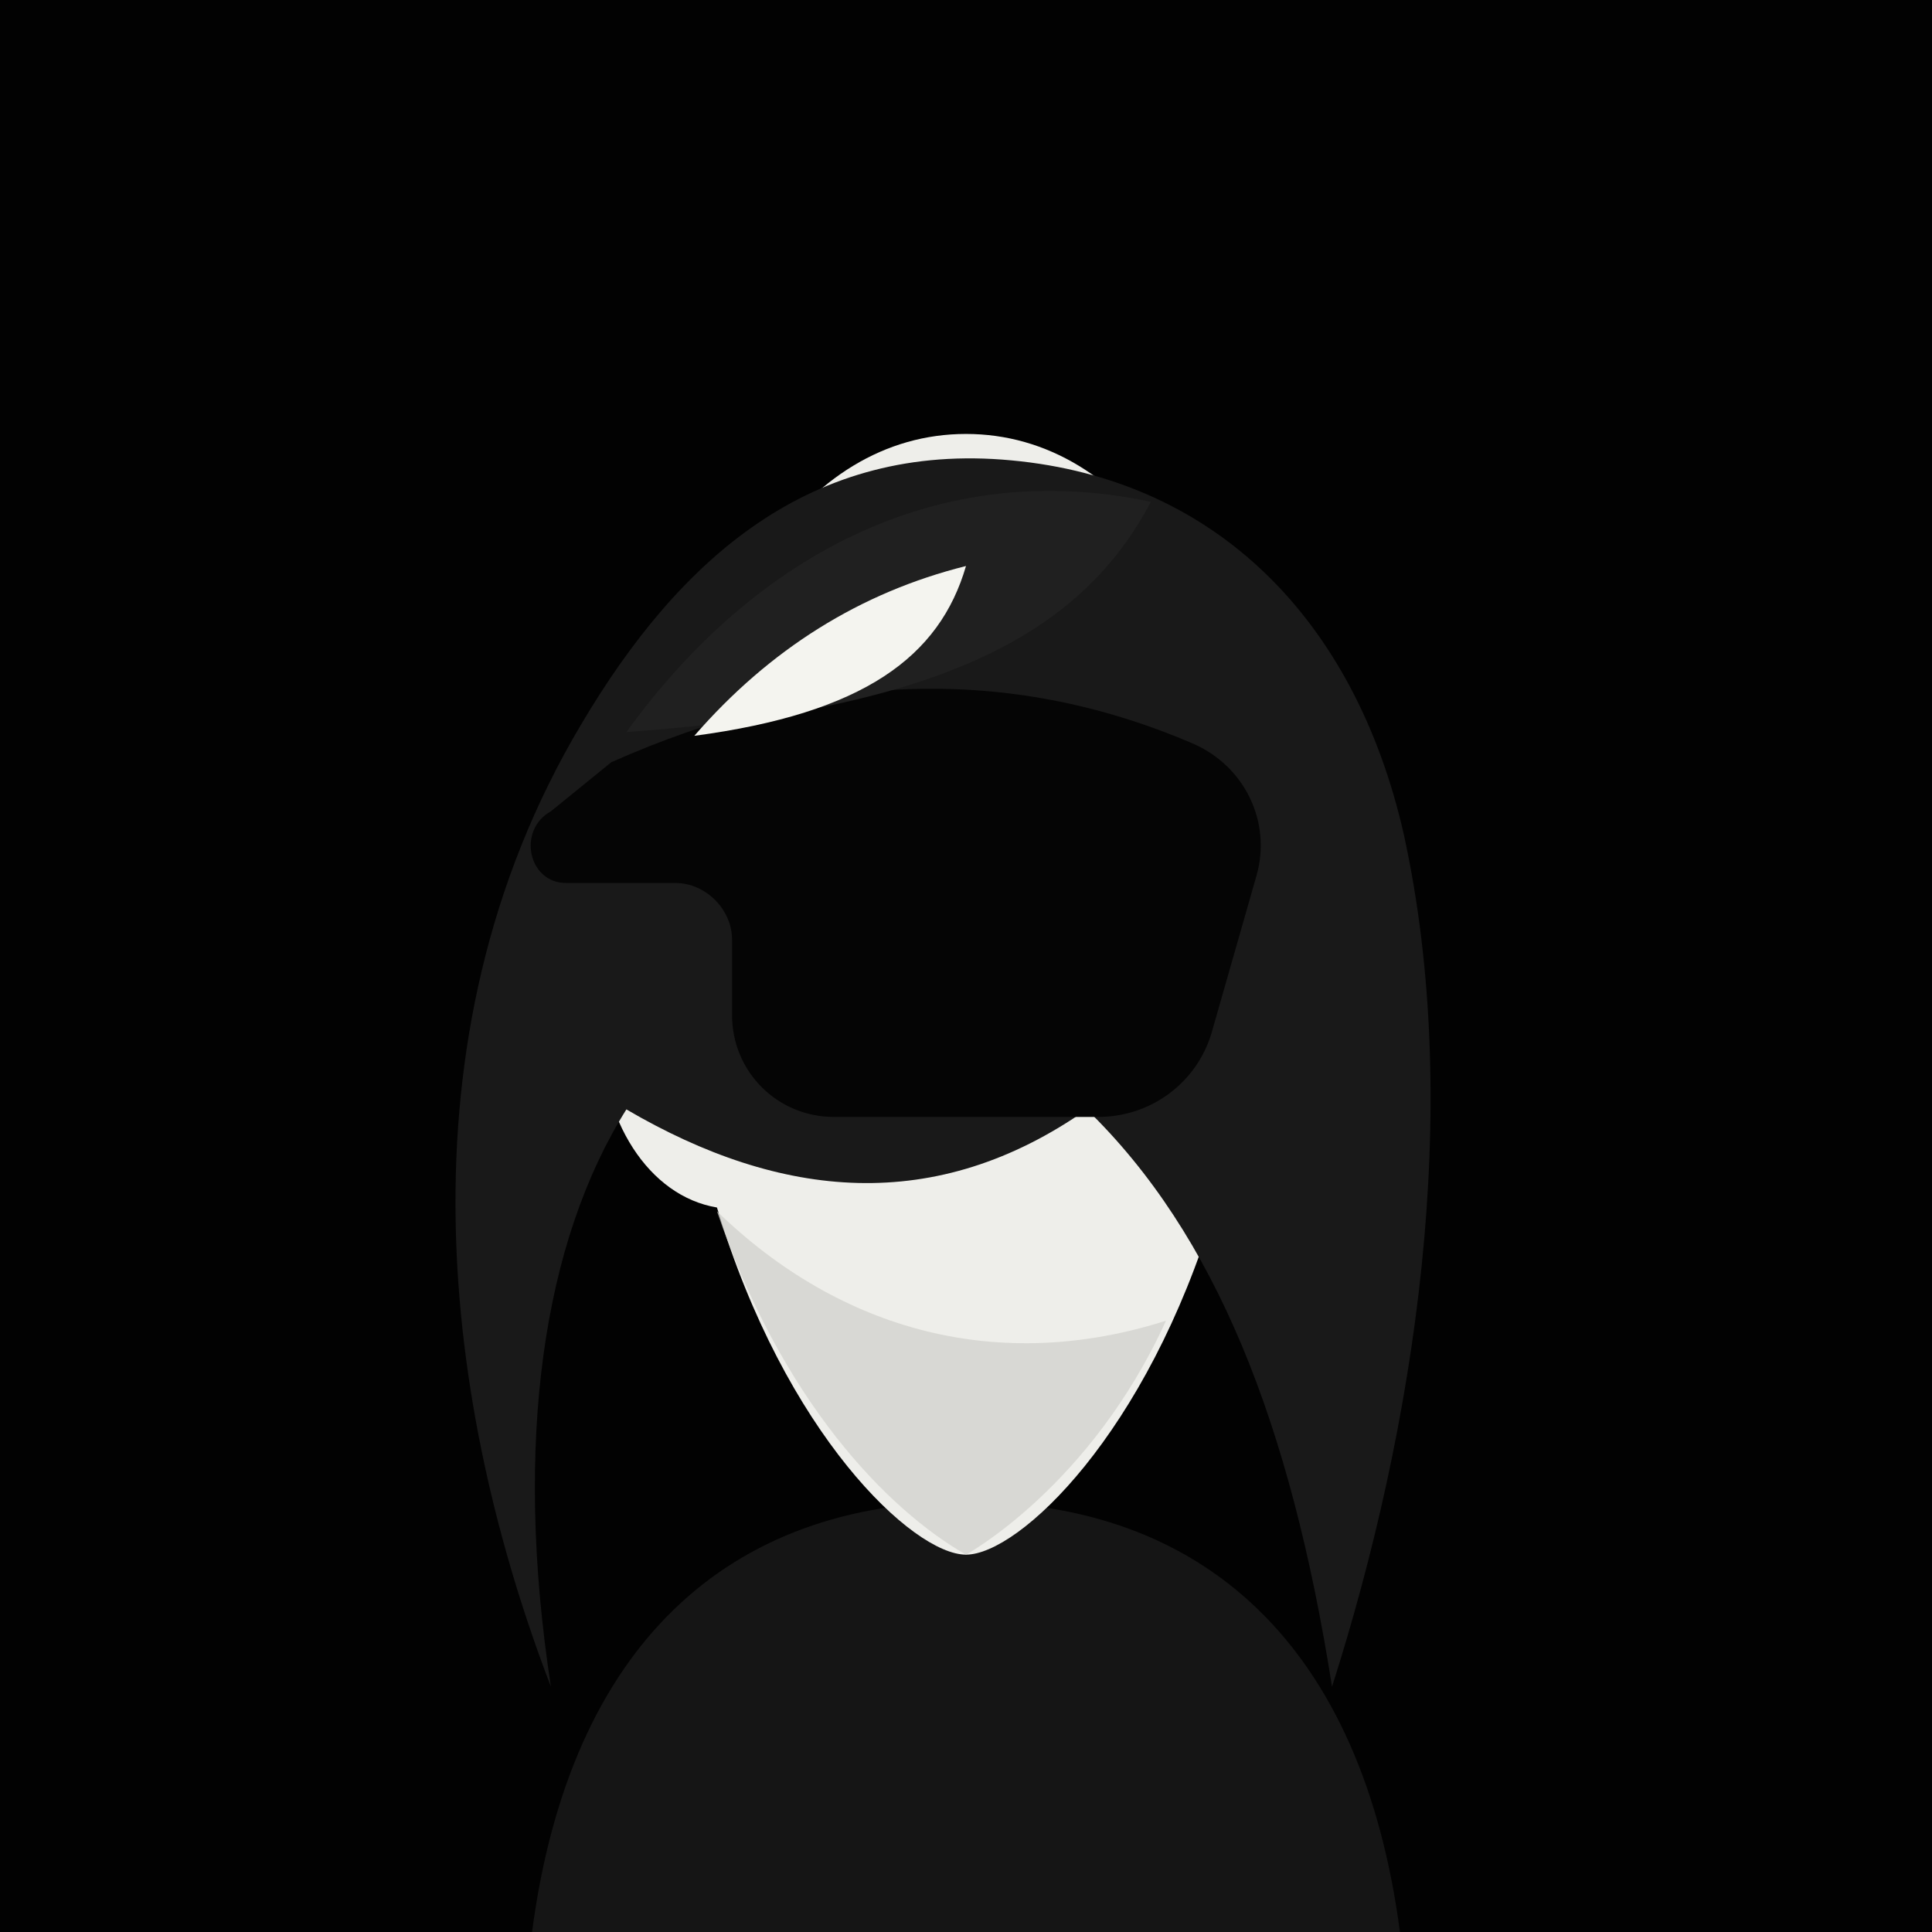
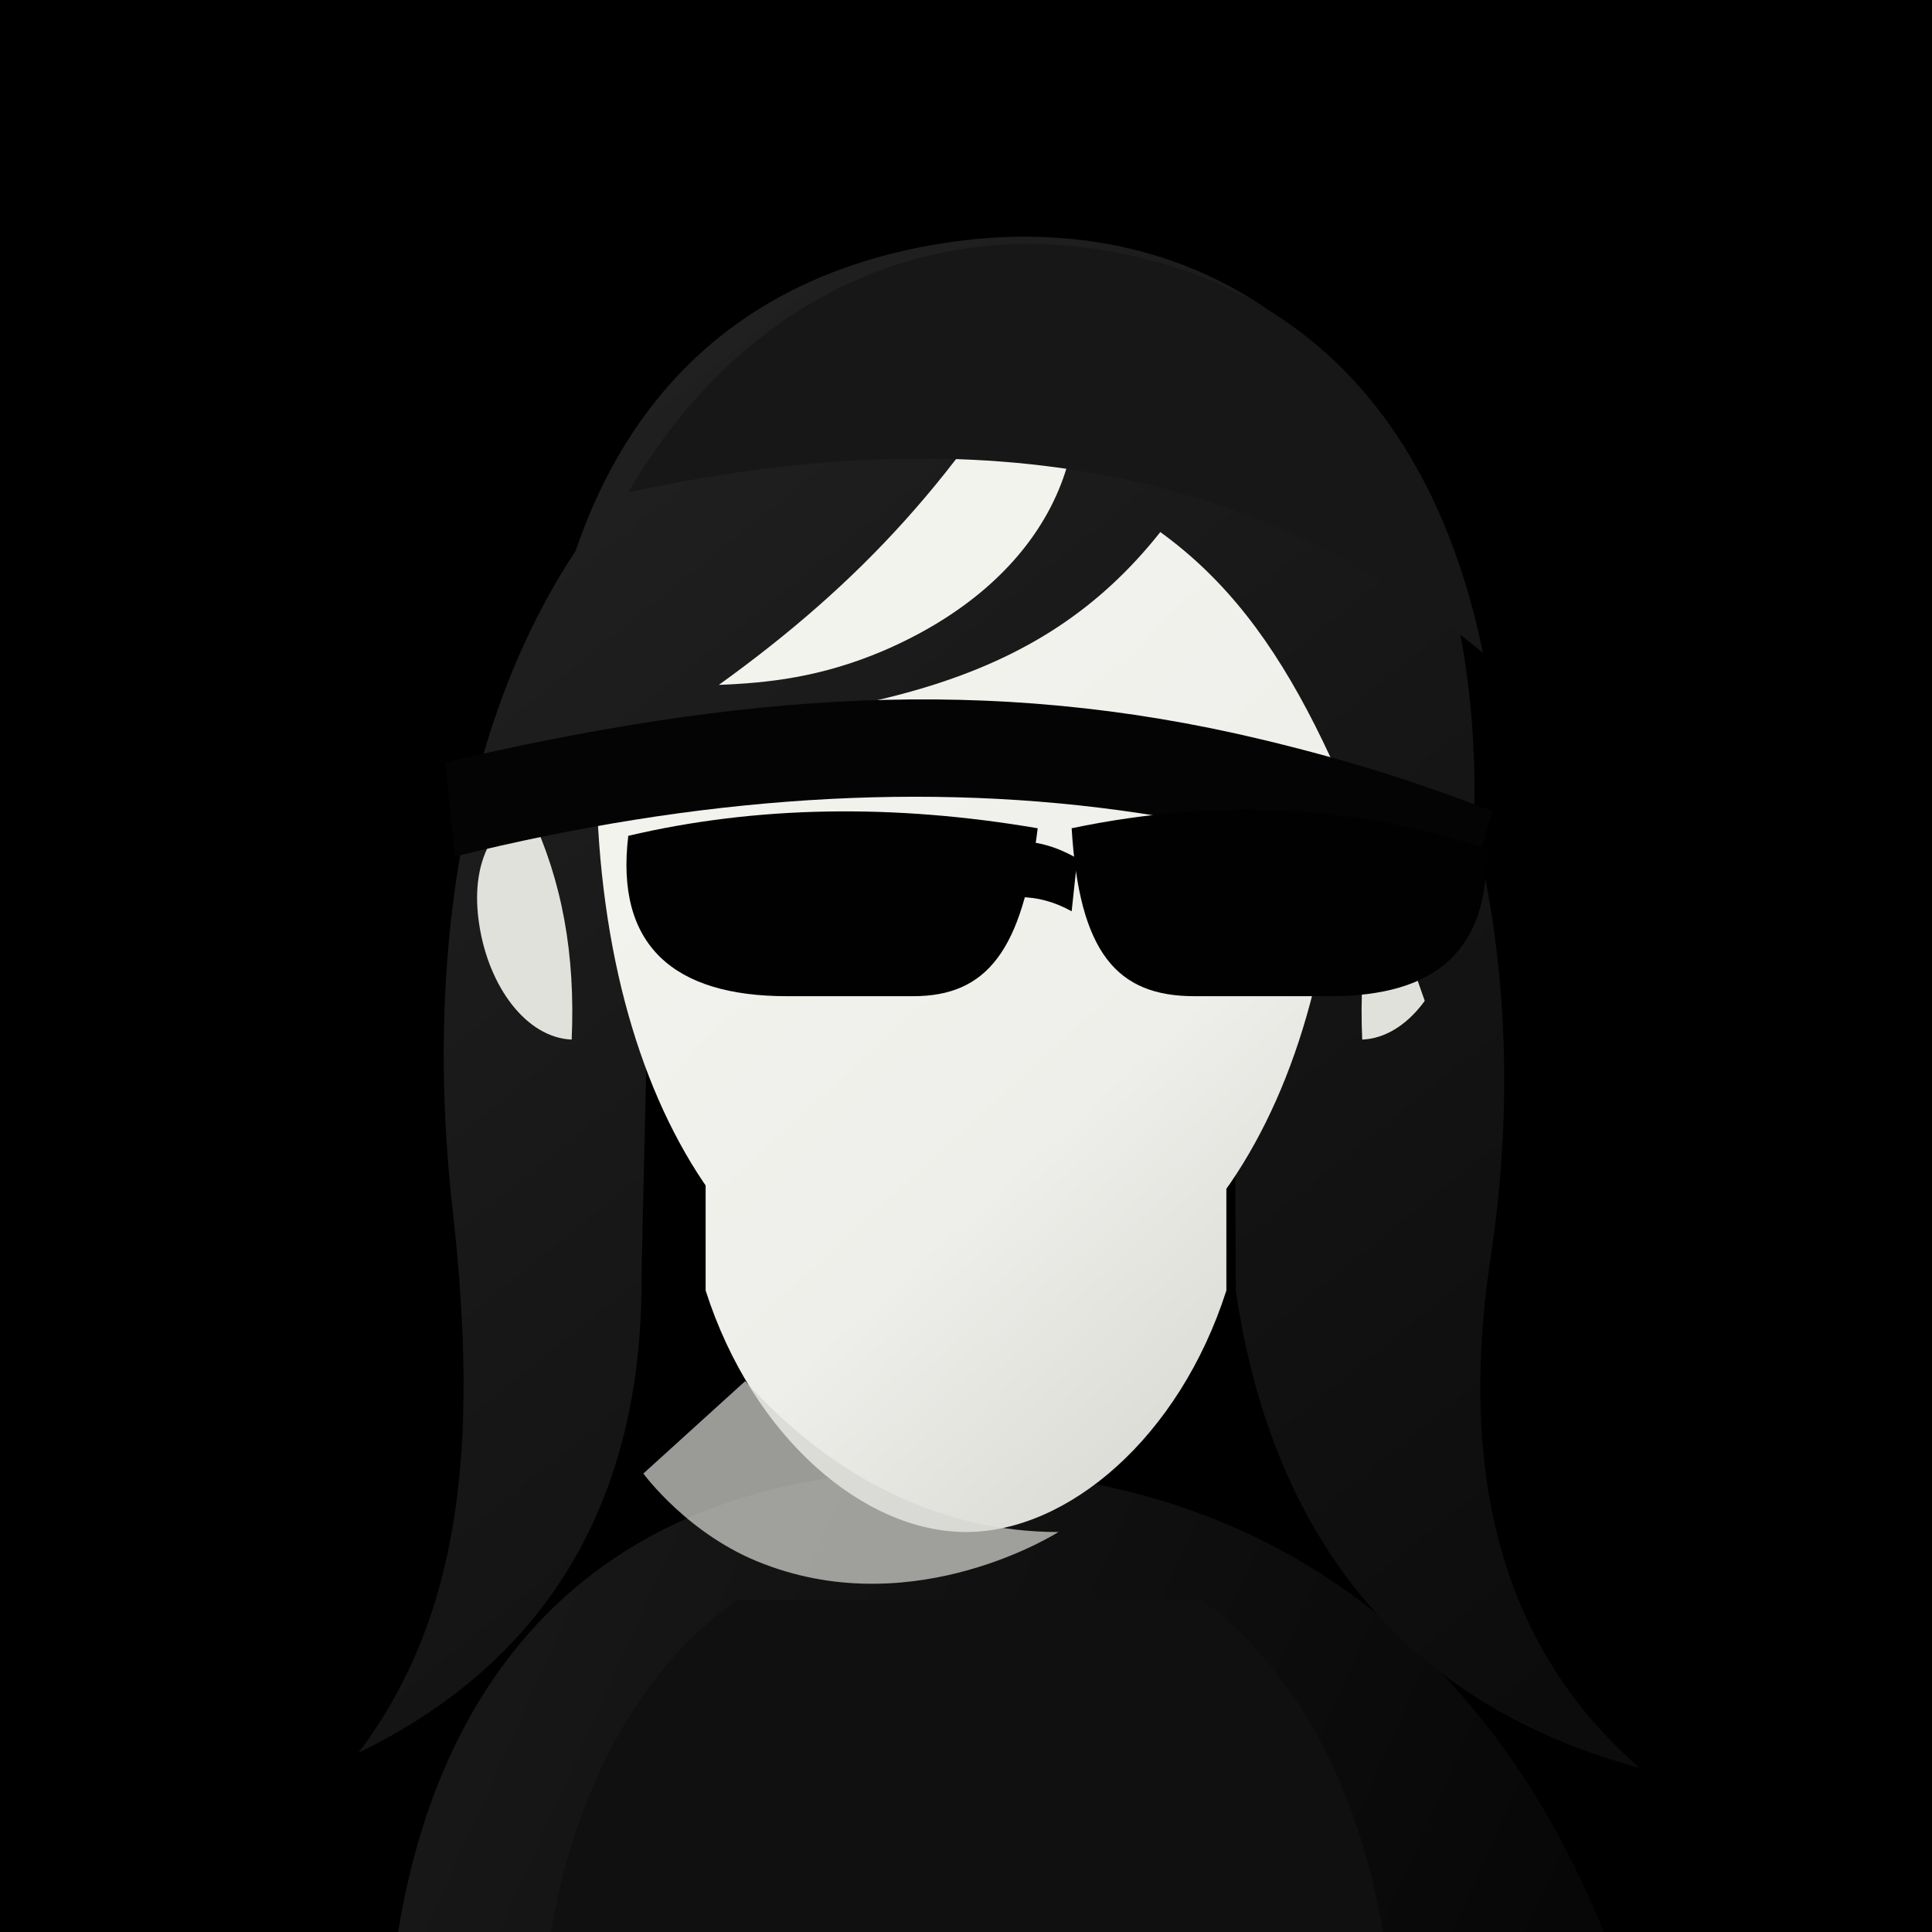
- <svg xmlns="http://www.w3.org/2000/svg" viewBox="0 0 512 512" role="img" aria-label="Female avatar">
-   <rect width="512" height="512" fill="#020202" />
-   <path d="M141 512c10-76 52-114 115-114s105 38 115 114H141Z" fill="#151515" />
-   <path d="M190 320c18 60 52 92 66 92s48-32 66-92c18-3 31-23 31-48 0-18-8-34-21-41-1-69-33-116-76-116s-75 47-76 116c-13 7-21 23-21 41 0 25 13 45 31 48Z" fill="#eeeeea" />
-   <path d="M190 321c17 50 45 79 66 91 0 0 33-18 53-62-44 14-86 3-119-29Z" fill="#cfcfca" opacity=".7" />
-   <path d="M146 447c-28-73-42-171 8-255 26-44 61-75 114-70 54 5 91 42 104 99 16 73 3 157-19 226-11-70-31-120-65-153-40 28-81 24-122 0-22 35-30 88-20 153Z" fill="#191919" />
-   <path d="M162 202c54-24 105-26 154-5 14 6 21 21 17 35l-12 42c-4 13-16 22-30 22h-70c-15 0-27-12-27-27v-20c0-8-7-15-15-15h-29c-10 0-13-14-4-19l16-13Z" fill="#050505" />
-   <path d="M166 194c34-47 83-73 139-61-18 34-54 55-139 61Z" fill="#202020" />
-   <path d="M184 195c20-23 44-38 72-45-7 24-27 39-72 45Z" fill="#f4f4ef" />
+ <svg xmlns="http://www.w3.org/2000/svg" viewBox="0 0 1024 1024" role="img" aria-label="Female avatar">
+   <defs>
+     <linearGradient id="skin" x1="282" y1="330" x2="730" y2="820" gradientUnits="userSpaceOnUse">
+       <stop offset="0" stop-color="#f5f5f0" />
+       <stop offset=".58" stop-color="#eeeeea" />
+       <stop offset="1" stop-color="#cfcfca" />
+     </linearGradient>
+     <linearGradient id="hair" x1="190" y1="122" x2="822" y2="907" gradientUnits="userSpaceOnUse">
+       <stop offset="0" stop-color="#242424" />
+       <stop offset=".5" stop-color="#171717" />
+       <stop offset="1" stop-color="#0c0c0c" />
+     </linearGradient>
+     <linearGradient id="shirt" x1="310" y1="792" x2="828" y2="1024" gradientUnits="userSpaceOnUse">
+       <stop offset="0" stop-color="#171717" />
+       <stop offset="1" stop-color="#070707" />
+     </linearGradient>
+   </defs>
+   <rect width="1024" height="1024" fill="#000" />
+   <path d="M211 1024c25-153 121-245 289-245 169 0 289 93 350 245H211Z" fill="url(#shirt)" />
+   <path d="M350 238c-101 97-127 255-110 404 14 126 4 215-50 287 99-48 151-133 150-253l10-438Z" fill="url(#hair)" />
+   <path d="M653 219c128 119 161 290 137 448-18 120 9 209 79 270-119-32-194-116-214-253l-2-465Z" fill="url(#hair)" />
+   <path d="M374 684c25 78 84 128 138 128s113-50 138-128v-87H374v87Z" fill="url(#skin)" />
+   <path d="M395 732c46 51 103 80 166 80 0 0-75 48-156 17-40-15-64-48-64-48l54-49Z" fill="#d6d6d1" opacity=".72" />
+   <path d="M316 404c0-129 75-214 196-214 122 0 198 85 198 214 0 189-88 304-198 304s-196-116-196-304Z" fill="url(#skin)" />
+   <path d="M281 431c-20 4-32 27-27 59 5 33 25 60 49 61 2-45-5-84-22-120Z" fill="#e1e1dc" />
+   <path d="M744 431c20 4 32 27 27 59-5 33-25 60-49 61-2-45 5-84 22-120Z" fill="#e1e1dc" />
+   <path d="M286 391c11-147 82-244 220-263 133-18 239 60 267 203 15 75 9 150-9 225-49-142-80-224-149-274-65 82-157 101-329 109Z" fill="url(#hair)" />
+   <path d="M381 363c75-54 128-111 180-202 29 78-9 148-93 184-33 14-61 17-87 18Z" fill="#f3f3ee" />
+   <path d="M236 404c155-36 287-47 433-12 50 12 86 24 122 38l-10 35c-61-12-117-25-177-34-113-17-234-9-363 23l-5-50Z" fill="#040404" />
+   <path d="M333 443c-7 58 24 85 84 85h67c39 0 58-24 66-89-76-13-149-12-217 4Z" fill="#010101" />
+   <path d="M568 439c4 66 24 89 65 89h72c56 0 84-24 83-78-65-22-139-28-220-11Z" fill="#010101" />
+   <path d="M510 455c21-12 40-12 61 0l-3 28c-18-10-37-10-55 0l-3-28Z" fill="#010101" />
+   <path d="M333 261c58-100 158-151 269-125 104 24 162 103 184 210-115-94-260-127-453-85Z" fill="#171717" />
+   <path d="M391 848h246c47 35 82 94 96 176H292c14-82 51-143 99-176Z" fill="#101010" />
</svg>
